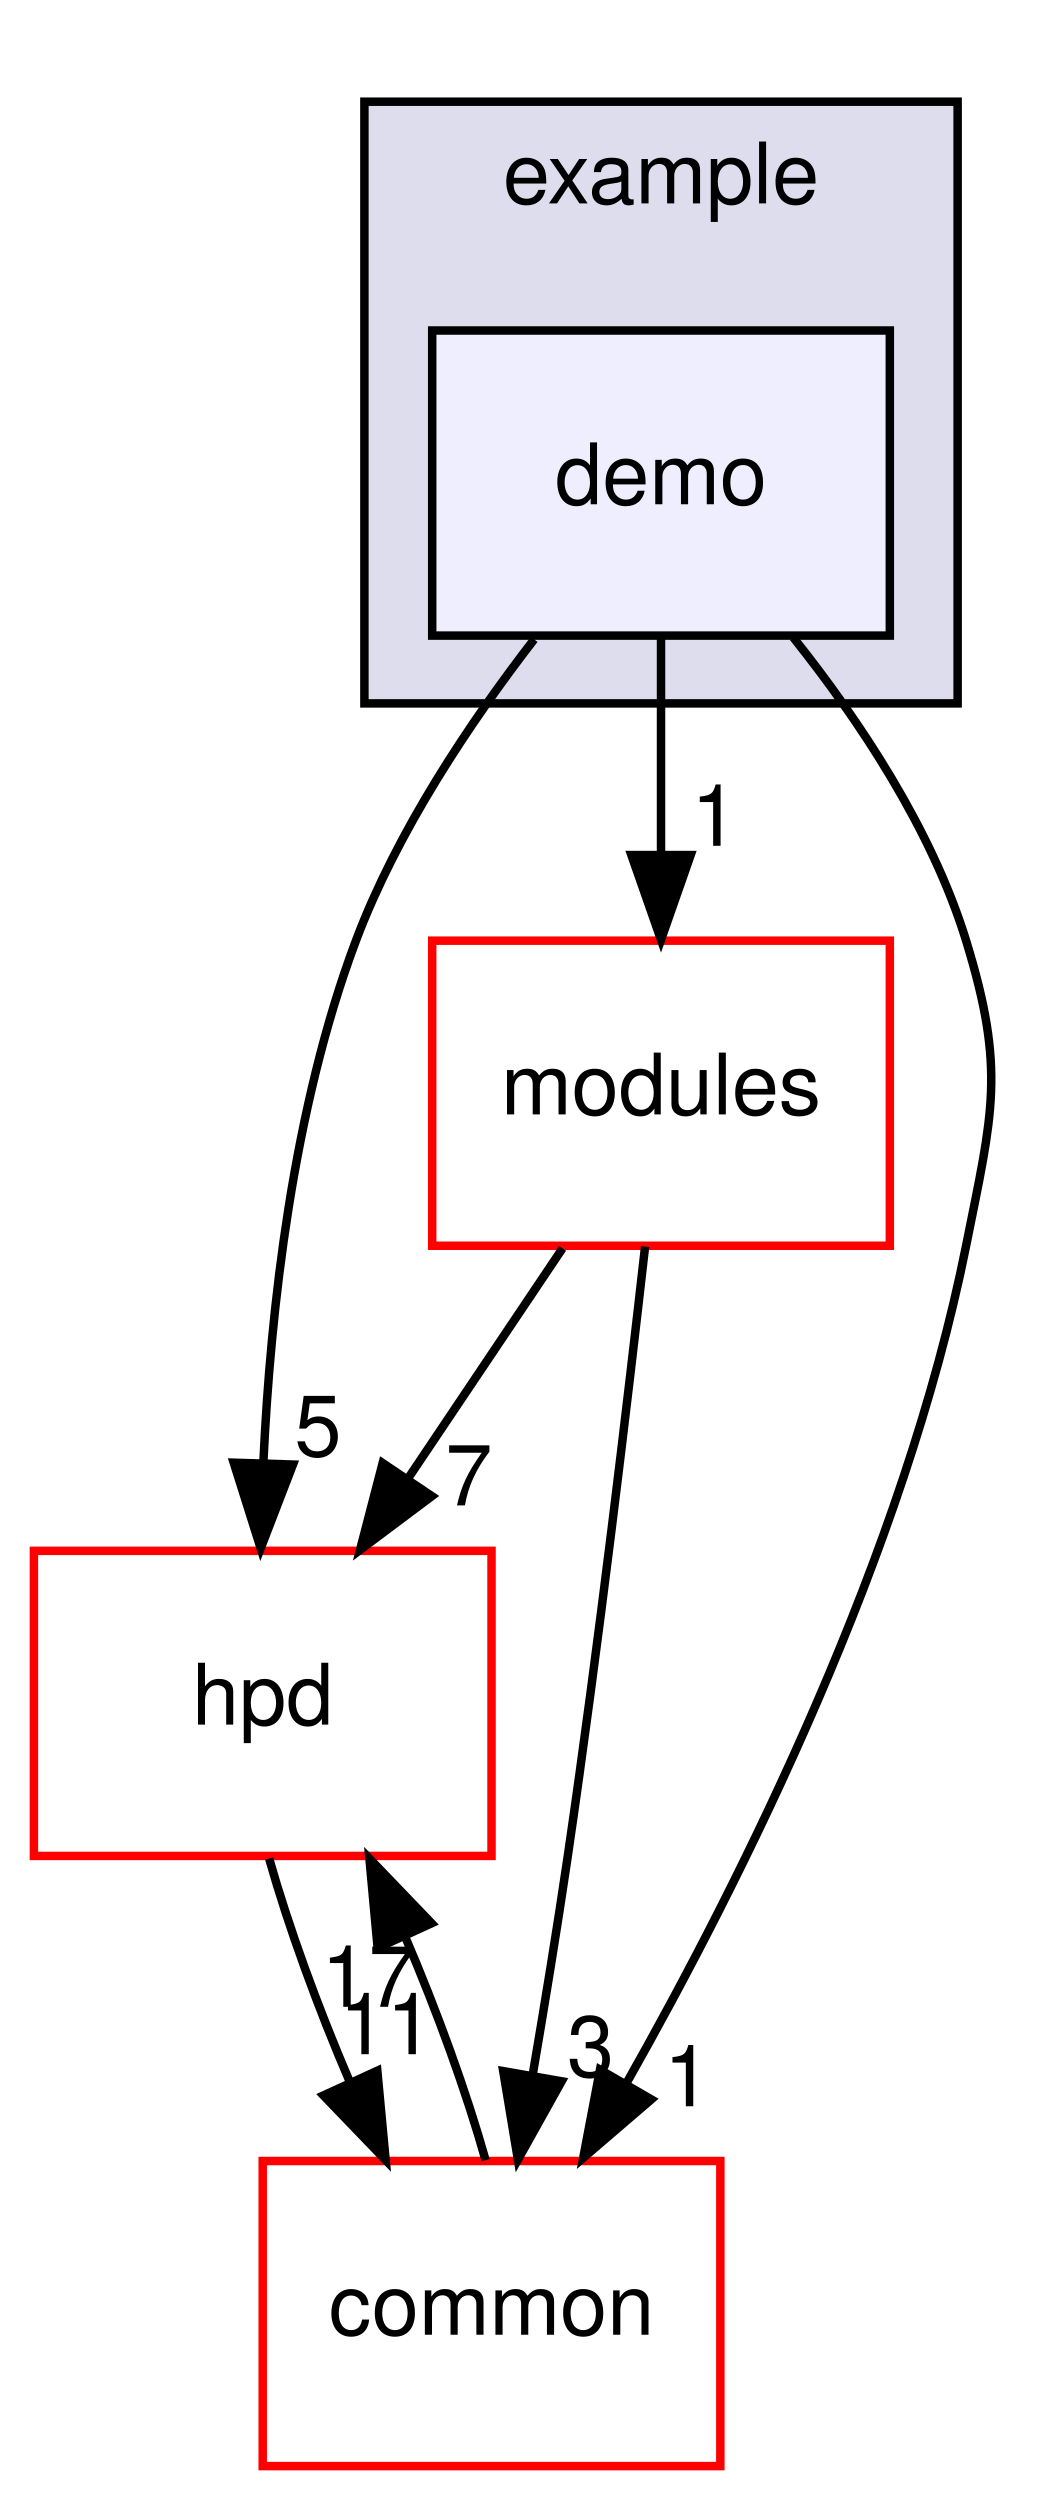
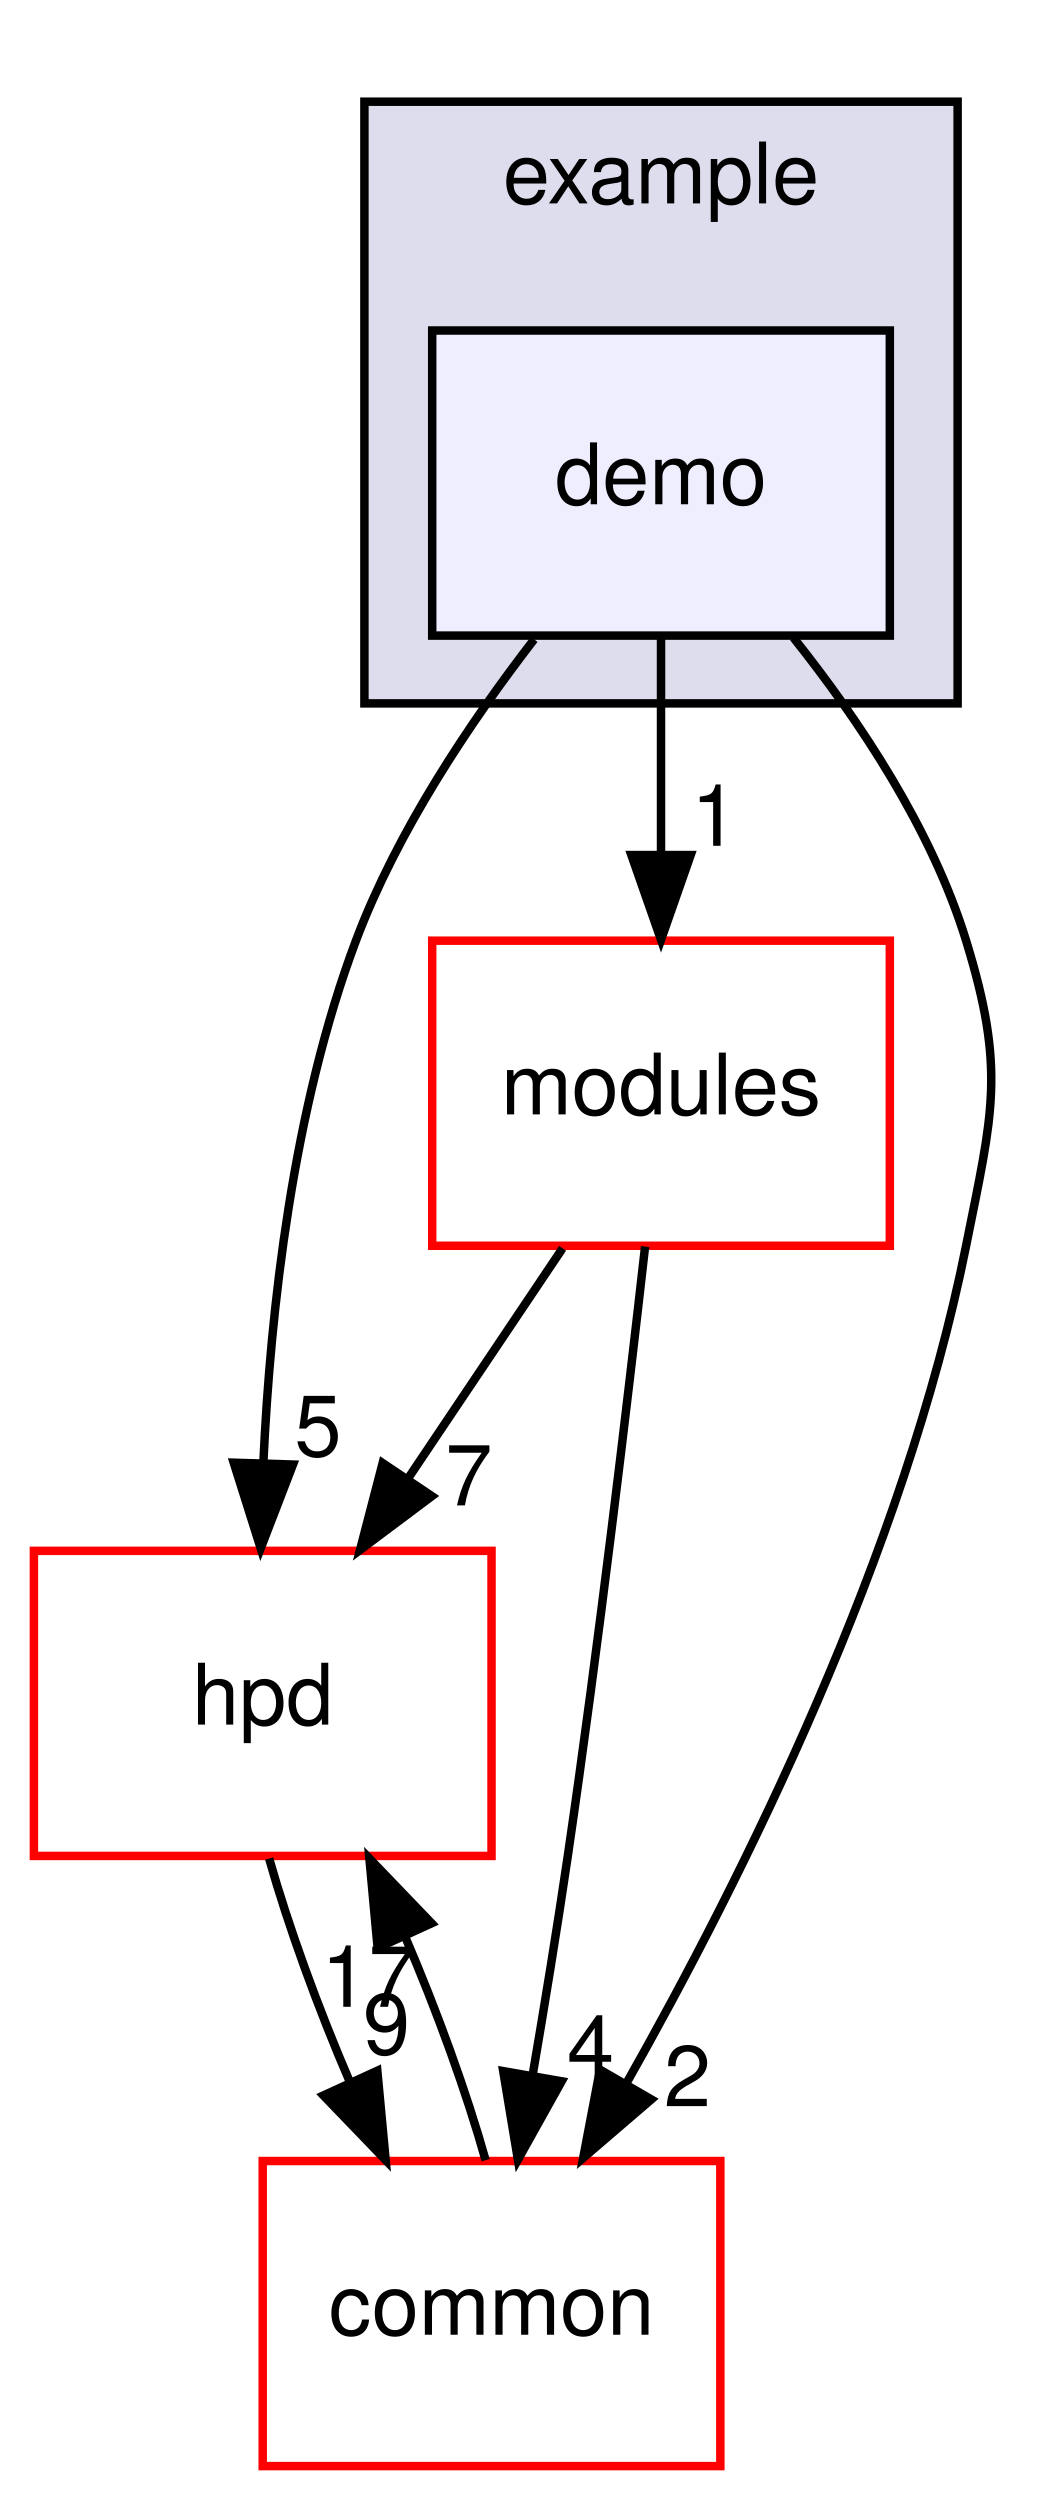
<svg xmlns="http://www.w3.org/2000/svg" xmlns:xlink="http://www.w3.org/1999/xlink" width="125pt" height="295pt" viewBox="0.00 0.00 125.00 295.00">
  <g id="graph0" class="graph" transform="scale(1 1) rotate(0) translate(4 291)">
    <g id="clust1" class="cluster">
      <g id="a_clust1">
        <a xlink:href="dir_cfafba98a580ce4b62f8a6fa96d7cbb0.html" target="_top" xlink:title="example">
          <polygon fill="#ddddee" stroke="black" points="39,-208 39,-279 109,-279 109,-208 39,-208" />
          <text text-anchor="middle" x="74" y="-267" font-family="Helvetica,sans-Serif" font-size="10.00">example</text>
        </a>
      </g>
    </g>
    <g id="node1" class="node">
      <g id="a_node1">
        <a xlink:href="dir_6ca2dda541dd7f06e7e7dc7dd0524cb8.html" target="_top" xlink:title="demo">
          <polygon fill="#eeeeff" stroke="black" points="101,-252 47,-252 47,-216 101,-216 101,-252" />
          <text text-anchor="middle" x="74" y="-231.5" font-family="Helvetica,sans-Serif" font-size="10.00">demo</text>
        </a>
      </g>
    </g>
    <g id="node2" class="node">
      <g id="a_node2">
        <a xlink:href="dir_ab00a9b86cff89a0b86b44294c0aada6.html" target="_top" xlink:title="hpd">
          <polygon fill="none" stroke="red" points="54,-108 0,-108 0,-72 54,-72 54,-108" />
          <text text-anchor="middle" x="27" y="-87.5" font-family="Helvetica,sans-Serif" font-size="10.00">hpd</text>
        </a>
      </g>
    </g>
    <g id="edge1" class="edge">
      <path fill="none" stroke="black" d="M59.03,-215.555C51.455,-205.748 42.856,-192.91 38,-180 30.565,-160.237 27.921,-136.436 27.078,-118.421" />
      <polygon fill="black" stroke="black" points="30.572,-118.185 26.763,-108.299 23.576,-118.403 30.572,-118.185" />
      <g id="a_edge1-headlabel">
-         <a xlink:href="dir_000019_000020.html" target="_top" xlink:title="5">
+         <a xlink:href="dir_000029_000031.html" target="_top" xlink:title="5">
          <text text-anchor="middle" x="33.522" y="-119.19" font-family="Helvetica,sans-Serif" font-size="10.00">5</text>
        </a>
      </g>
    </g>
    <g id="node3" class="node">
      <g id="a_node3">
        <a xlink:href="dir_e05d7e2b1ecd646af5bb94391405f3b5.html" target="_top" xlink:title="modules">
          <polygon fill="none" stroke="red" points="101,-180 47,-180 47,-144 101,-144 101,-180" />
          <text text-anchor="middle" x="74" y="-159.5" font-family="Helvetica,sans-Serif" font-size="10.00">modules</text>
        </a>
      </g>
    </g>
    <g id="edge2" class="edge">
      <path fill="none" stroke="black" d="M74,-215.697C74,-207.983 74,-198.712 74,-190.112" />
      <polygon fill="black" stroke="black" points="77.5,-190.104 74,-180.104 70.5,-190.104 77.5,-190.104" />
      <g id="a_edge2-headlabel">
-         <a xlink:href="dir_000019_000024.html" target="_top" xlink:title="1">
+         <a xlink:href="dir_000029_000036.html" target="_top" xlink:title="1">
          <text text-anchor="middle" x="80.339" y="-191.199" font-family="Helvetica,sans-Serif" font-size="10.00">1</text>
        </a>
      </g>
    </g>
    <g id="node4" class="node">
      <g id="a_node4">
        <a xlink:href="dir_bdd9a5d540de89e9fe90efdfc6973a4f.html" target="_top" xlink:title="common">
          <polygon fill="none" stroke="red" points="81,-36 27,-36 27,-0 81,-0 81,-36" />
          <text text-anchor="middle" x="54" y="-15.5" font-family="Helvetica,sans-Serif" font-size="10.00">common</text>
        </a>
      </g>
    </g>
    <g id="edge3" class="edge">
      <path fill="none" stroke="black" d="M89.61,-215.774C97.373,-206.03 105.946,-193.184 110,-180 114.703,-164.707 113.138,-159.689 110,-144 102.763,-107.816 83.724,-69.57 69.849,-45.057" />
      <polygon fill="black" stroke="black" points="72.859,-43.269 64.82,-36.368 66.8,-46.776 72.859,-43.269" />
      <g id="a_edge3-headlabel">
-         <a xlink:href="dir_000019_000000.html" target="_top" xlink:title="1">
-           <text text-anchor="middle" x="77.117" y="-42.458" font-family="Helvetica,sans-Serif" font-size="10.00">1</text>
+         <a xlink:href="dir_000029_000000.html" target="_top" xlink:title="2">
+           <text text-anchor="middle" x="77.117" y="-42.458" font-family="Helvetica,sans-Serif" font-size="10.00">2</text>
        </a>
      </g>
    </g>
    <g id="edge4" class="edge">
      <path fill="none" stroke="black" d="M27.758,-71.697C30.01,-63.728 33.509,-54.099 37.31,-45.264" />
      <polygon fill="black" stroke="black" points="40.523,-46.653 41.508,-36.104 34.16,-43.737 40.523,-46.653" />
      <g id="a_edge4-headlabel">
-         <a xlink:href="dir_000020_000000.html" target="_top" xlink:title="11">
-           <text text-anchor="middle" x="41.607" y="-48.604" font-family="Helvetica,sans-Serif" font-size="10.00">11</text>
+         <a xlink:href="dir_000031_000000.html" target="_top" xlink:title="9">
+           <text text-anchor="middle" x="41.607" y="-48.604" font-family="Helvetica,sans-Serif" font-size="10.00">9</text>
        </a>
      </g>
    </g>
    <g id="edge5" class="edge">
      <path fill="none" stroke="black" d="M62.382,-143.697C56.861,-135.474 50.153,-125.483 44.068,-116.421" />
      <polygon fill="black" stroke="black" points="46.965,-114.456 38.484,-108.104 41.153,-118.358 46.965,-114.456" />
      <g id="a_edge5-headlabel">
-         <a xlink:href="dir_000024_000020.html" target="_top" xlink:title="7">
+         <a xlink:href="dir_000036_000031.html" target="_top" xlink:title="7">
          <text text-anchor="middle" x="51.325" y="-113.357" font-family="Helvetica,sans-Serif" font-size="10.00">7</text>
        </a>
      </g>
    </g>
    <g id="edge6" class="edge">
      <path fill="none" stroke="black" d="M72.12,-143.907C70.092,-125.966 66.659,-96.955 63,-72 61.762,-63.559 60.261,-54.389 58.842,-46.087" />
      <polygon fill="black" stroke="black" points="62.277,-45.407 57.115,-36.155 55.38,-46.606 62.277,-45.407" />
      <g id="a_edge6-headlabel">
-         <a xlink:href="dir_000024_000000.html" target="_top" xlink:title="3">
-           <text text-anchor="middle" x="65.69" y="-45.962" font-family="Helvetica,sans-Serif" font-size="10.00">3</text>
+         <a xlink:href="dir_000036_000000.html" target="_top" xlink:title="4">
+           <text text-anchor="middle" x="65.69" y="-45.962" font-family="Helvetica,sans-Serif" font-size="10.00">4</text>
        </a>
      </g>
    </g>
    <g id="edge7" class="edge">
      <path fill="none" stroke="black" d="M53.298,-36.104C51.067,-44.045 47.581,-53.666 43.785,-62.515" />
      <polygon fill="black" stroke="black" points="40.562,-61.147 39.59,-71.697 46.929,-64.055 40.562,-61.147" />
      <g id="a_edge7-headlabel">
-         <a xlink:href="dir_000000_000020.html" target="_top" xlink:title="17">
+         <a xlink:href="dir_000000_000031.html" target="_top" xlink:title="17">
          <text text-anchor="middle" x="39.473" y="-54.197" font-family="Helvetica,sans-Serif" font-size="10.00">17</text>
        </a>
      </g>
    </g>
  </g>
</svg>
